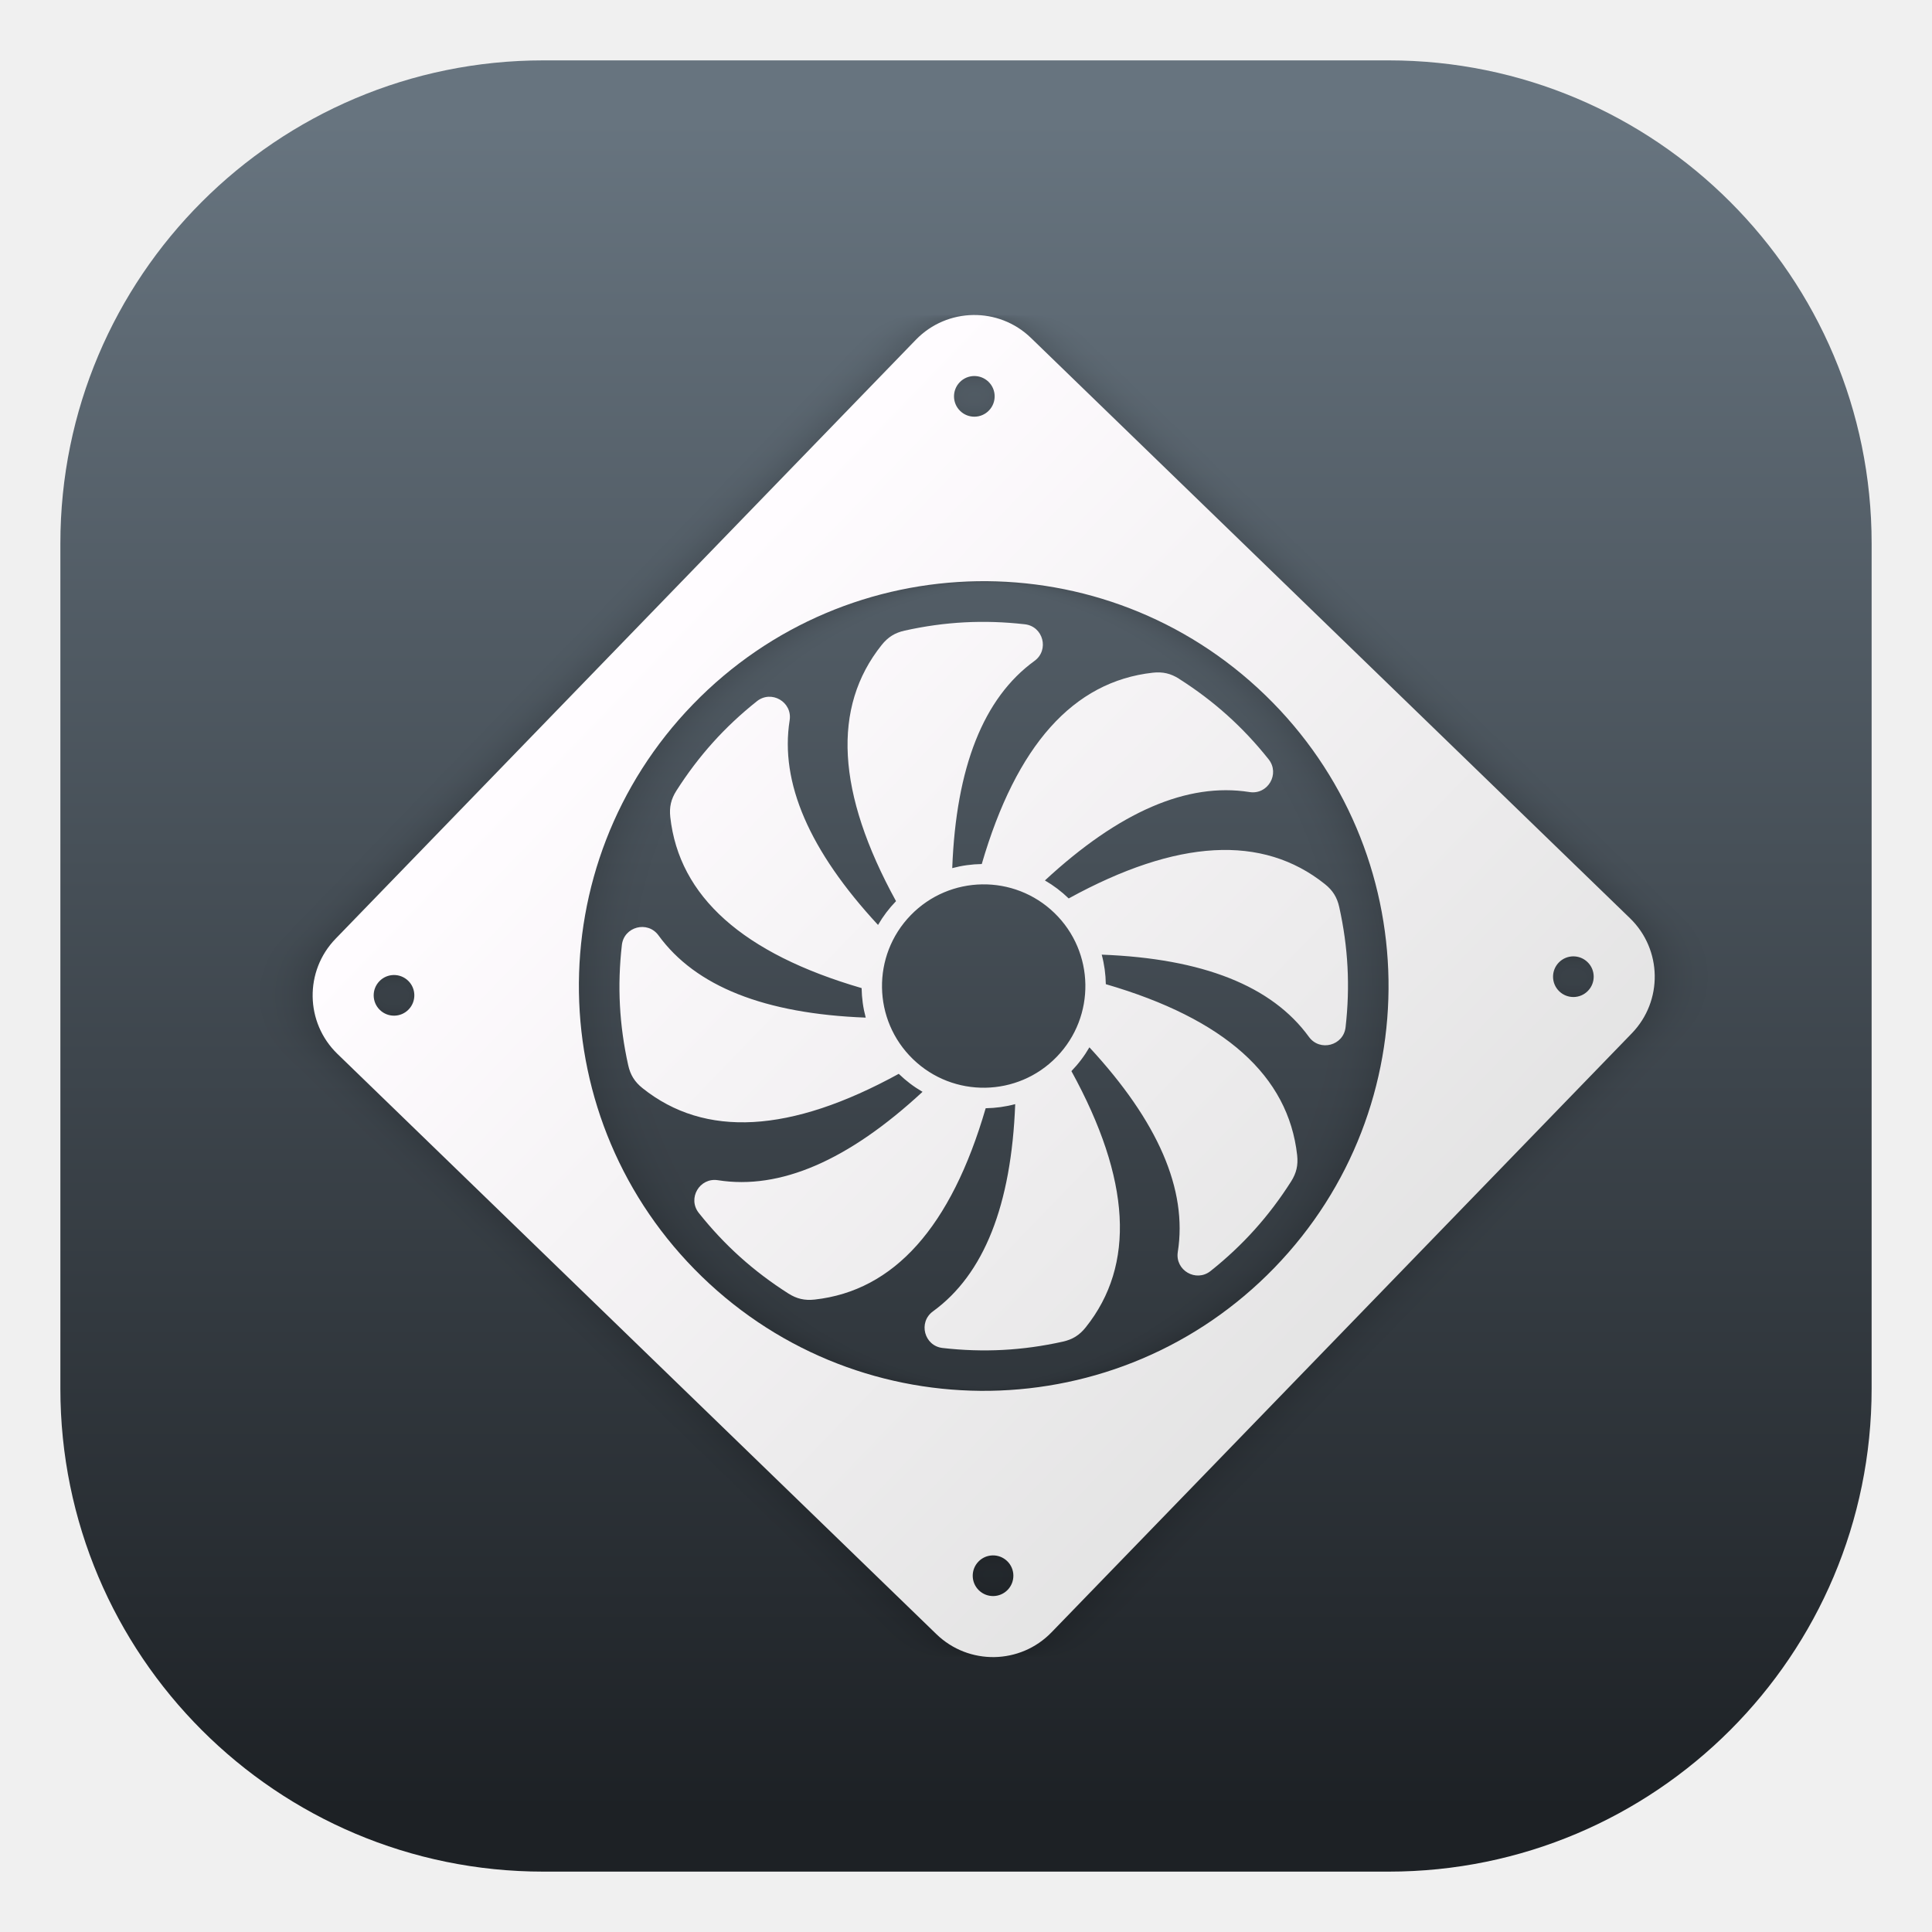
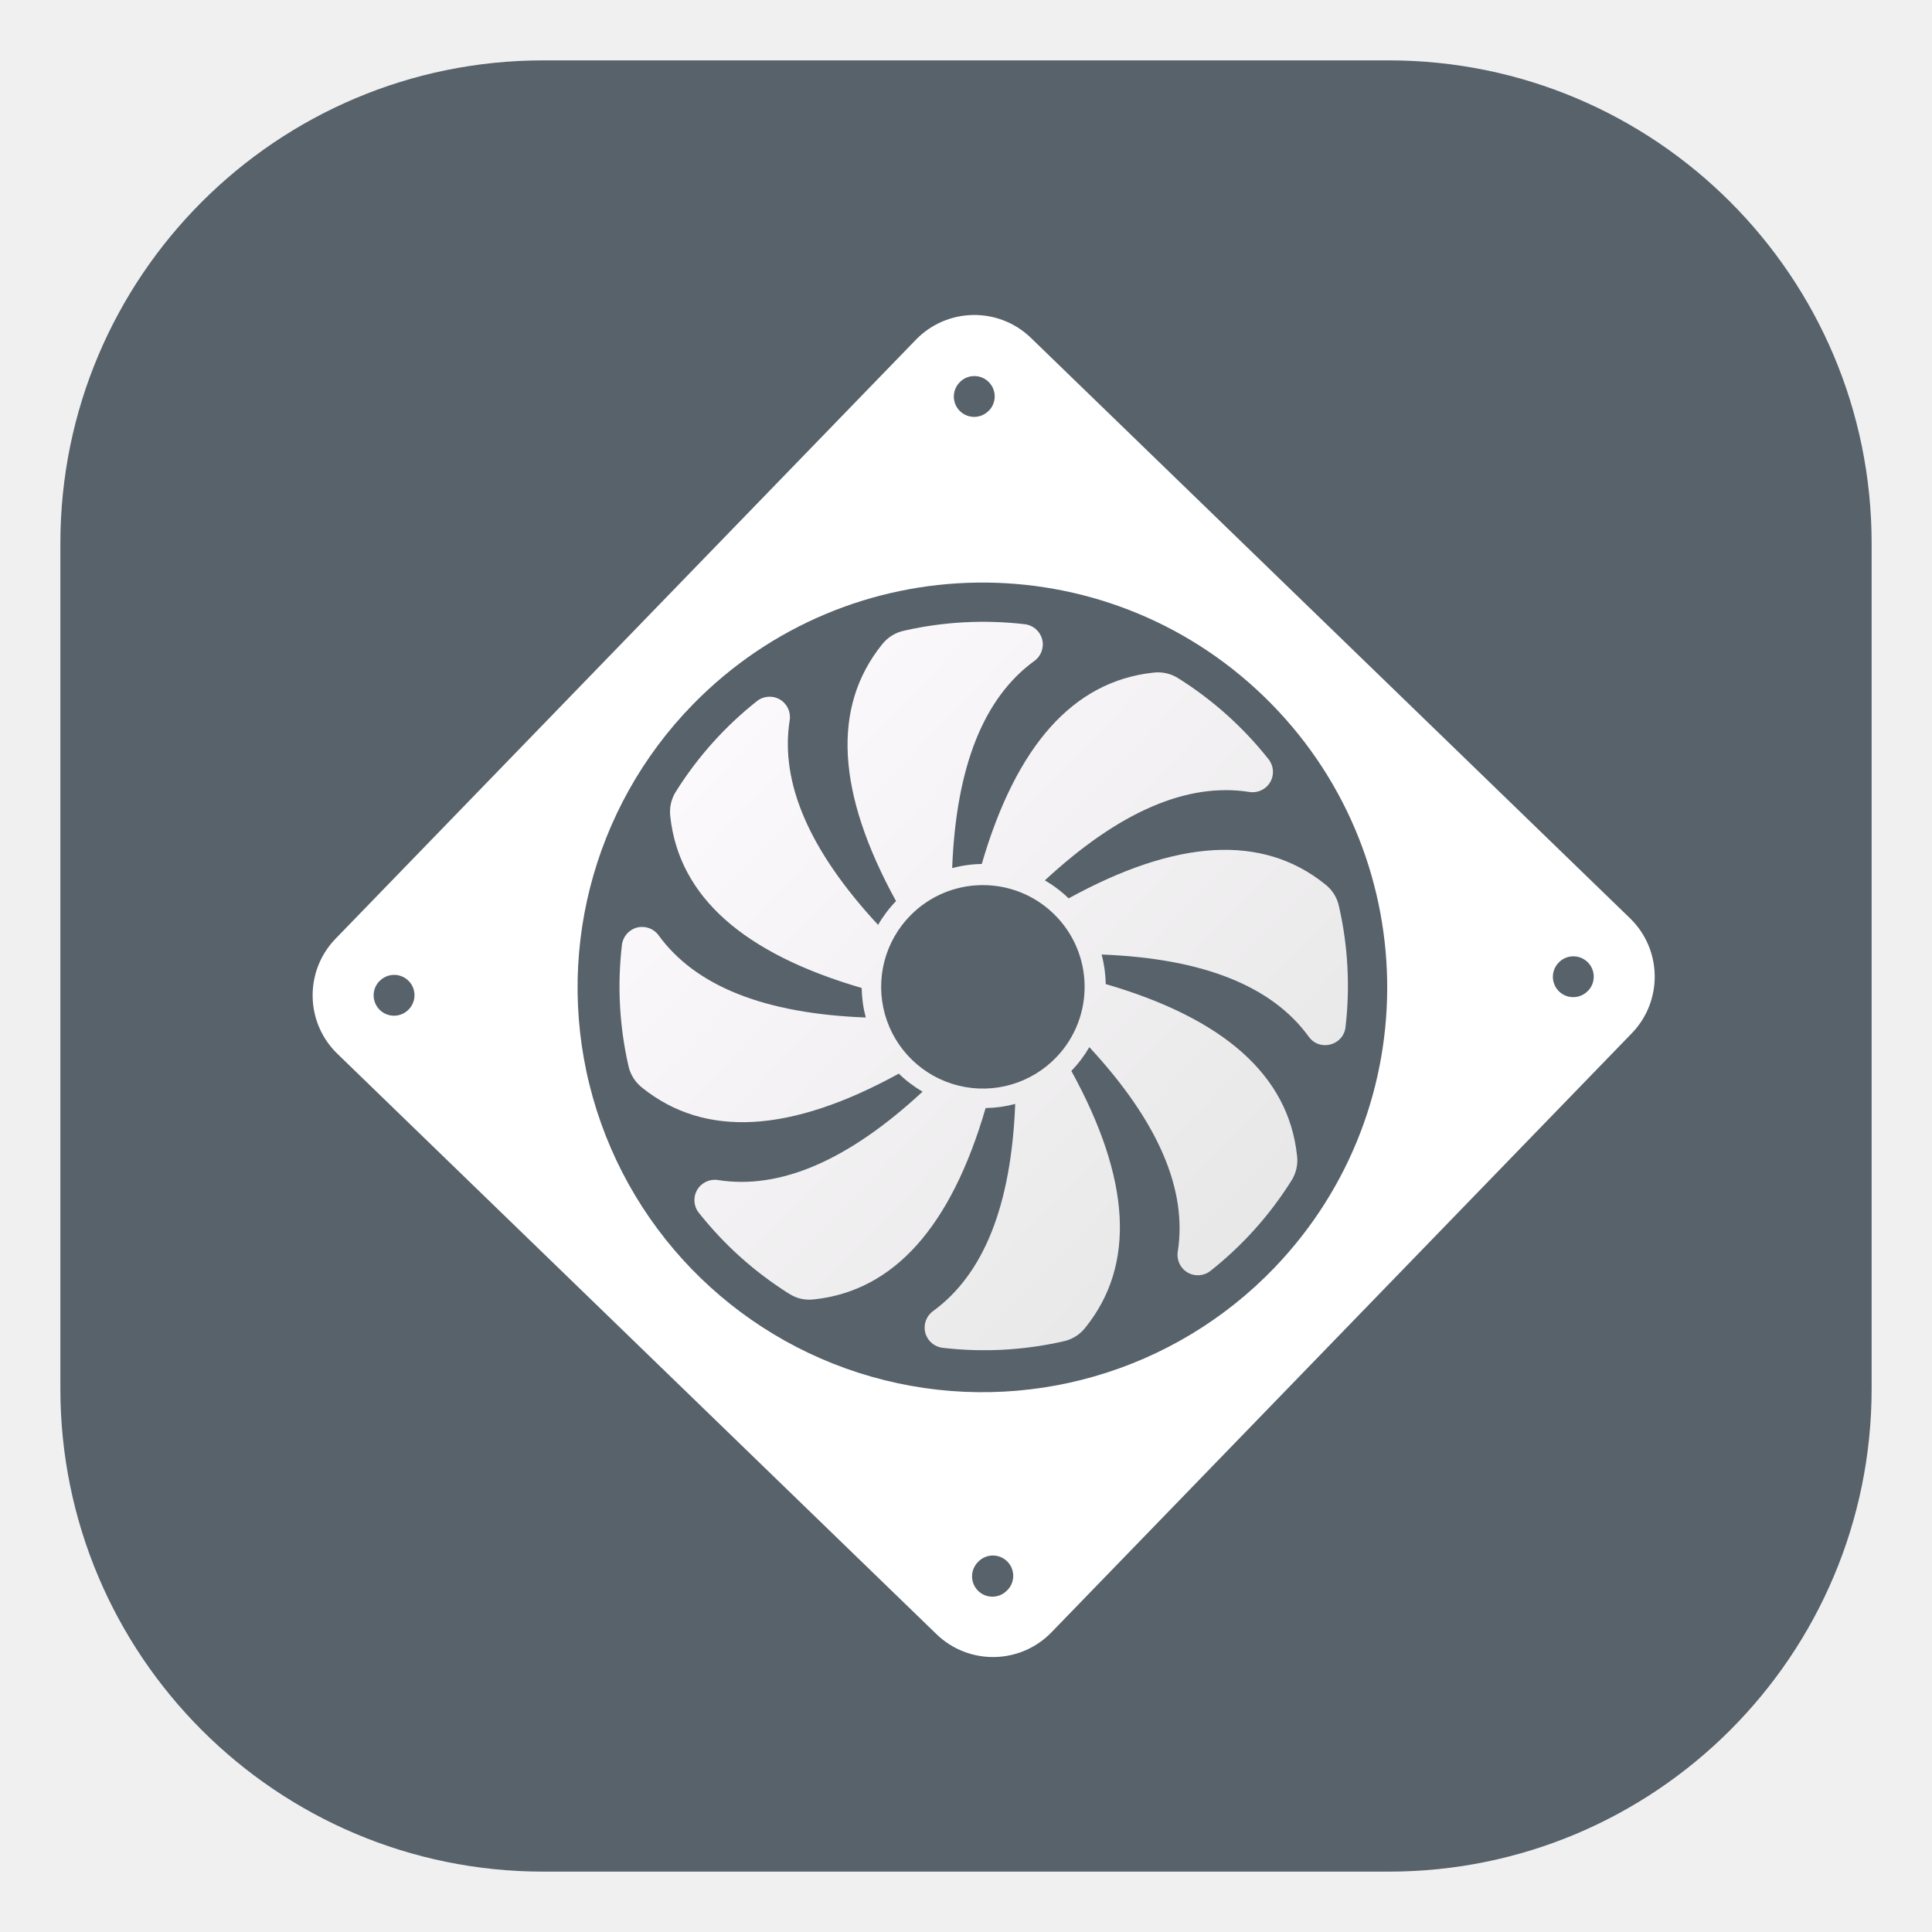
- <svg xmlns="http://www.w3.org/2000/svg" xmlns:xlink="http://www.w3.org/1999/xlink" width="32" height="32" version="1.1" viewBox="0 0 32 32">
+ <svg xmlns="http://www.w3.org/2000/svg" width="32" height="32">
  <defs>
-     <linearGradient id="d" x1="399.57" x2="399.57" y1="545.8" y2="517.8" gradientTransform="translate(-384.57,-515.8)" gradientUnits="userSpaceOnUse">
+     <linearGradient id="a" x1="399.57" x2="399.57" y1="545.8" y2="517.8" gradientTransform="translate(-384.57 -515.8)" gradientUnits="userSpaceOnUse">
      <stop stop-color="#3889e9" offset="0" />
      <stop stop-color="#5ea5fb" offset="1" />
    </linearGradient>
-     <linearGradient id="b">
+     <linearGradient id="b" x1="282.37" x2="281.84" y1="644.85" y2="10.592" gradientTransform="matrix(.01877 -.01937 .01937 .01877 4.62 16.516)" gradientUnits="userSpaceOnUse">
      <stop stop-color="#e3e3e3" offset="0" />
      <stop stop-color="#fffcff" offset="1" />
    </linearGradient>
-     <filter id="e" x="-.036" y="-.036" width="1.072" height="1.072" color-interpolation-filters="sRGB">
-       <feGaussianBlur stdDeviation="12.36" />
-     </filter>
-     <linearGradient id="linearGradient880" x1="282.37" x2="281.84" y1="644.85" y2="10.592" gradientTransform="matrix(.018771 -.019375 .019375 .018771 4.6204 16.516)" gradientUnits="userSpaceOnUse" xlink:href="#b" />
-     <linearGradient id="linearGradient863" x1="399.57" x2="399.57" y1="545.8" y2="517.8" gradientTransform="translate(-384.57 -515.8)" gradientUnits="userSpaceOnUse">
-       <stop stop-color="#1d2125" offset="0" />
-       <stop stop-color="#67747f" offset="1" />
-     </linearGradient>
  </defs>
-   <rect x="1" y="1" width="30" height="30" rx="8" ry="8" fill="url(#linearGradient863)" />
-   <circle cx="16" cy="16" r="0" fill="url(#d)" />
-   <circle cx="16.075" cy="16.058" r="15.646" fill-opacity="0" stroke-width="1.118" />
-   <path transform="matrix(.018771 -.019375 .019375 .018771 4.6204 16.516)" d="m562.04 0h-512.08c-27.591 0-49.959 22.368-49.959 49.959v512.08c0 27.591 22.368 49.959 49.959 49.959h512.08c27.591 0 49.959-22.368 49.959-49.959v-512.08c0-27.591-22.368-49.959-49.959-49.959zm-512.08 37.469c6.898 0 12.49 5.592 12.49 12.49s-5.592 12.49-12.49 12.49-12.49-5.592-12.49-12.49 5.592-12.49 12.49-12.49zm0 537.06c-6.898 0-12.49-5.592-12.49-12.49s5.592-12.49 12.49-12.49 12.49 5.592 12.49 12.49-5.592 12.49-12.49 12.49zm256.04-19.984c-137.27 0-248.55-111.28-248.55-248.55s111.28-248.55 248.55-248.55 248.55 111.28 248.55 248.55-111.28 248.55-248.55 248.55zm256.04 19.984c-6.898 0-12.49-5.592-12.49-12.49s5.592-12.49 12.49-12.49 12.49 5.592 12.49 12.49-5.592 12.49-12.49 12.49zm0-512.08c-6.898 0-12.49-5.592-12.49-12.49s5.592-12.49 12.49-12.49 12.49 5.592 12.49 12.49-5.592 12.49-12.49 12.49z" filter="url(#e)" opacity=".25" />
-   <path d="m15.17 5.627-9.612 9.922c-0.518 0.535-0.504 1.388 0.03 1.906l9.922 9.612c0.535 0.518 1.388 0.504 1.906-0.03l9.612-9.922c0.518-0.535 0.504-1.388-0.03-1.906l-9.922-9.612c-0.535-0.518-1.388-0.504-1.906 0.03zm-8.886 10.625c0.129-0.134 0.343-0.137 0.476-0.008 0.134 0.129 0.137 0.343 0.008 0.476-0.129 0.134-0.343 0.137-0.476 0.008-0.134-0.129-0.137-0.343-0.008-0.476zm10.406 10.081c-0.129 0.134-0.343 0.137-0.476 0.008-0.134-0.129-0.137-0.343-0.008-0.476 0.129-0.134 0.343-0.137 0.476-0.008 0.134 0.129 0.137 0.343 0.008 0.476zm4.419-5.336c-2.577 2.66-6.822 2.727-9.481 0.15-2.66-2.577-2.727-6.822-0.15-9.481 2.577-2.66 6.822-2.727 9.481-0.15 2.66 2.577 2.727 6.822 0.15 9.481zm5.193-4.586c-0.129 0.134-0.343 0.137-0.476 0.008-0.134-0.129-0.137-0.343-0.008-0.476 0.129-0.134 0.343-0.137 0.476-0.008 0.134 0.129 0.137 0.343 0.008 0.476zm-9.922-9.612c-0.129 0.134-0.343 0.137-0.476 0.008-0.134-0.129-0.137-0.343-0.008-0.476 0.129-0.134 0.343-0.137 0.476-0.008 0.134 0.129 0.137 0.343 0.008 0.476z" fill="url(#linearGradient880)" stroke-width=".027" />
-   <path d="m19.53 11.243c-0.14-0.089-0.271-0.119-0.436-0.101-1.316 0.146-2.26 1.202-2.833 3.169-0.167 0.003-0.328 0.025-0.489 0.068 0.064-1.675 0.518-2.819 1.362-3.432 0.249-0.181 0.145-0.573-0.16-0.607-0.678-0.077-1.324-0.043-1.99 0.105-0.162 0.036-0.276 0.107-0.38 0.237-0.827 1.034-0.748 2.449 0.237 4.244-0.116 0.12-0.214 0.249-0.298 0.394-1.139-1.23-1.627-2.36-1.464-3.389 0.048-0.304-0.302-0.508-0.543-0.316-0.534 0.425-0.966 0.906-1.333 1.482-0.089 0.14-0.119 0.271-0.101 0.436 0.146 1.316 1.202 2.26 3.169 2.833 0.003 0.167 0.025 0.328 0.068 0.489-1.675-0.064-2.819-0.518-3.432-1.362-0.181-0.249-0.573-0.145-0.607 0.16-0.077 0.678-0.043 1.324 0.105 1.99 0.036 0.162 0.107 0.276 0.237 0.38 1.034 0.827 2.449 0.748 4.244-0.237 0.12 0.116 0.249 0.214 0.394 0.298-1.23 1.139-2.36 1.627-3.389 1.464-0.304-0.048-0.508 0.302-0.316 0.543 0.425 0.534 0.906 0.966 1.482 1.333 0.14 0.089 0.271 0.119 0.436 0.101 1.316-0.146 2.26-1.202 2.833-3.169 0.167-0.003 0.328-0.025 0.489-0.068-0.064 1.675-0.518 2.819-1.362 3.432-0.249 0.181-0.145 0.573 0.16 0.607 0.678 0.077 1.324 0.043 1.99-0.105 0.162-0.036 0.276-0.107 0.38-0.237 0.827-1.034 0.748-2.449-0.237-4.244 0.116-0.12 0.214-0.249 0.298-0.394 1.139 1.23 1.627 2.36 1.464 3.389-0.048 0.304 0.302 0.508 0.543 0.316 0.534-0.425 0.966-0.906 1.333-1.482 0.089-0.14 0.119-0.271 0.101-0.436-0.146-1.316-1.202-2.26-3.169-2.833-0.003-0.167-0.025-0.328-0.068-0.489 1.675 0.064 2.819 0.518 3.432 1.362 0.181 0.249 0.573 0.145 0.607-0.16 0.077-0.678 0.043-1.324-0.105-1.99-0.036-0.162-0.107-0.276-0.237-0.38-1.034-0.827-2.449-0.748-4.244 0.237-0.12-0.116-0.249-0.214-0.394-0.298 1.23-1.139 2.36-1.627 3.389-1.464 0.304 0.048 0.508-0.302 0.316-0.543-0.425-0.534-0.906-0.966-1.482-1.332zm-2.027 6.261c-0.647 0.668-1.714 0.685-2.382 0.038-0.668-0.647-0.685-1.714-0.038-2.382 0.647-0.668 1.714-0.685 2.382-0.038 0.668 0.647 0.685 1.714 0.038 2.382z" fill="url(#linearGradient880)" stroke-width=".027" />
+   <rect x="1" y="1" width="30" height="30" rx="8" ry="8" fill="#57626b" />
+   <circle cx="16.075" cy="16.058" r="15.646" fill="none" />
+   <path d="m15.17 5.627-9.612 9.921a1.348 1.348 0 0 0 .03 1.906l9.922 9.612a1.348 1.348 0 0 0 1.906-.03l9.612-9.922a1.348 1.348 0 0 0-.03-1.905l-9.922-9.612a1.348 1.348 0 0 0-1.906.03zM6.284 16.252a.337.337 0 1 1 .484.469.337.337 0 0 1-.484-.47zm10.406 10.08a.337.337 0 1 1-.484-.468.337.337 0 0 1 .484.469zm4.419-5.335a6.705 6.705 0 1 1-9.632-9.33 6.705 6.705 0 0 1 9.632 9.33zm5.193-4.586a.337.337 0 1 1-.484-.469.337.337 0 0 1 .484.47zM16.38 6.8a.337.337 0 1 1-.484-.469.337.337 0 0 1 .484.47z" fill="#fff" />
+   <path d="M19.53 11.243a.627.627 0 0 0-.436-.101c-1.316.146-2.26 1.202-2.833 3.168a1.997 1.997 0 0 0-.49.069c.065-1.676.519-2.82 1.363-3.433a.337.337 0 0 0-.16-.607 5.914 5.914 0 0 0-1.99.105.628.628 0 0 0-.38.237c-.827 1.034-.748 2.449.237 4.244a2 2 0 0 0-.297.394c-1.14-1.23-1.628-2.36-1.464-3.39a.337.337 0 0 0-.543-.316 5.913 5.913 0 0 0-1.332 1.482.627.627 0 0 0-.102.436c.147 1.316 1.203 2.26 3.169 2.833.003.167.025.328.068.489-1.675-.064-2.819-.518-3.432-1.362a.337.337 0 0 0-.607.16 5.914 5.914 0 0 0 .105 1.99.628.628 0 0 0 .237.38c1.034.827 2.448.748 4.244-.238a2 2 0 0 0 .394.298c-1.23 1.14-2.36 1.627-3.39 1.464a.337.337 0 0 0-.316.543c.425.533.906.966 1.481 1.332.14.09.272.12.436.101 1.317-.146 2.26-1.202 2.833-3.168.167-.003.328-.025.49-.068-.065 1.675-.519 2.819-1.362 3.432a.337.337 0 0 0 .16.607 5.914 5.914 0 0 0 1.99-.105.628.628 0 0 0 .38-.237c.827-1.034.748-2.449-.238-4.244.116-.12.214-.25.298-.394 1.139 1.23 1.627 2.36 1.464 3.39a.337.337 0 0 0 .542.316 5.913 5.913 0 0 0 1.333-1.482.627.627 0 0 0 .1-.436c-.145-1.316-1.202-2.26-3.168-2.833a1.997 1.997 0 0 0-.068-.489c1.675.064 2.82.518 3.432 1.362.18.249.573.145.608-.16a5.914 5.914 0 0 0-.106-1.99.628.628 0 0 0-.237-.38c-1.034-.827-2.448-.748-4.243.238a2 2 0 0 0-.394-.298c1.23-1.14 2.36-1.627 3.39-1.464a.337.337 0 0 0 .315-.543 5.911 5.911 0 0 0-1.481-1.332zm-2.027 6.261a1.685 1.685 0 1 1-2.42-2.345 1.685 1.685 0 0 1 2.42 2.345z" fill="url(#b)" />
</svg>
